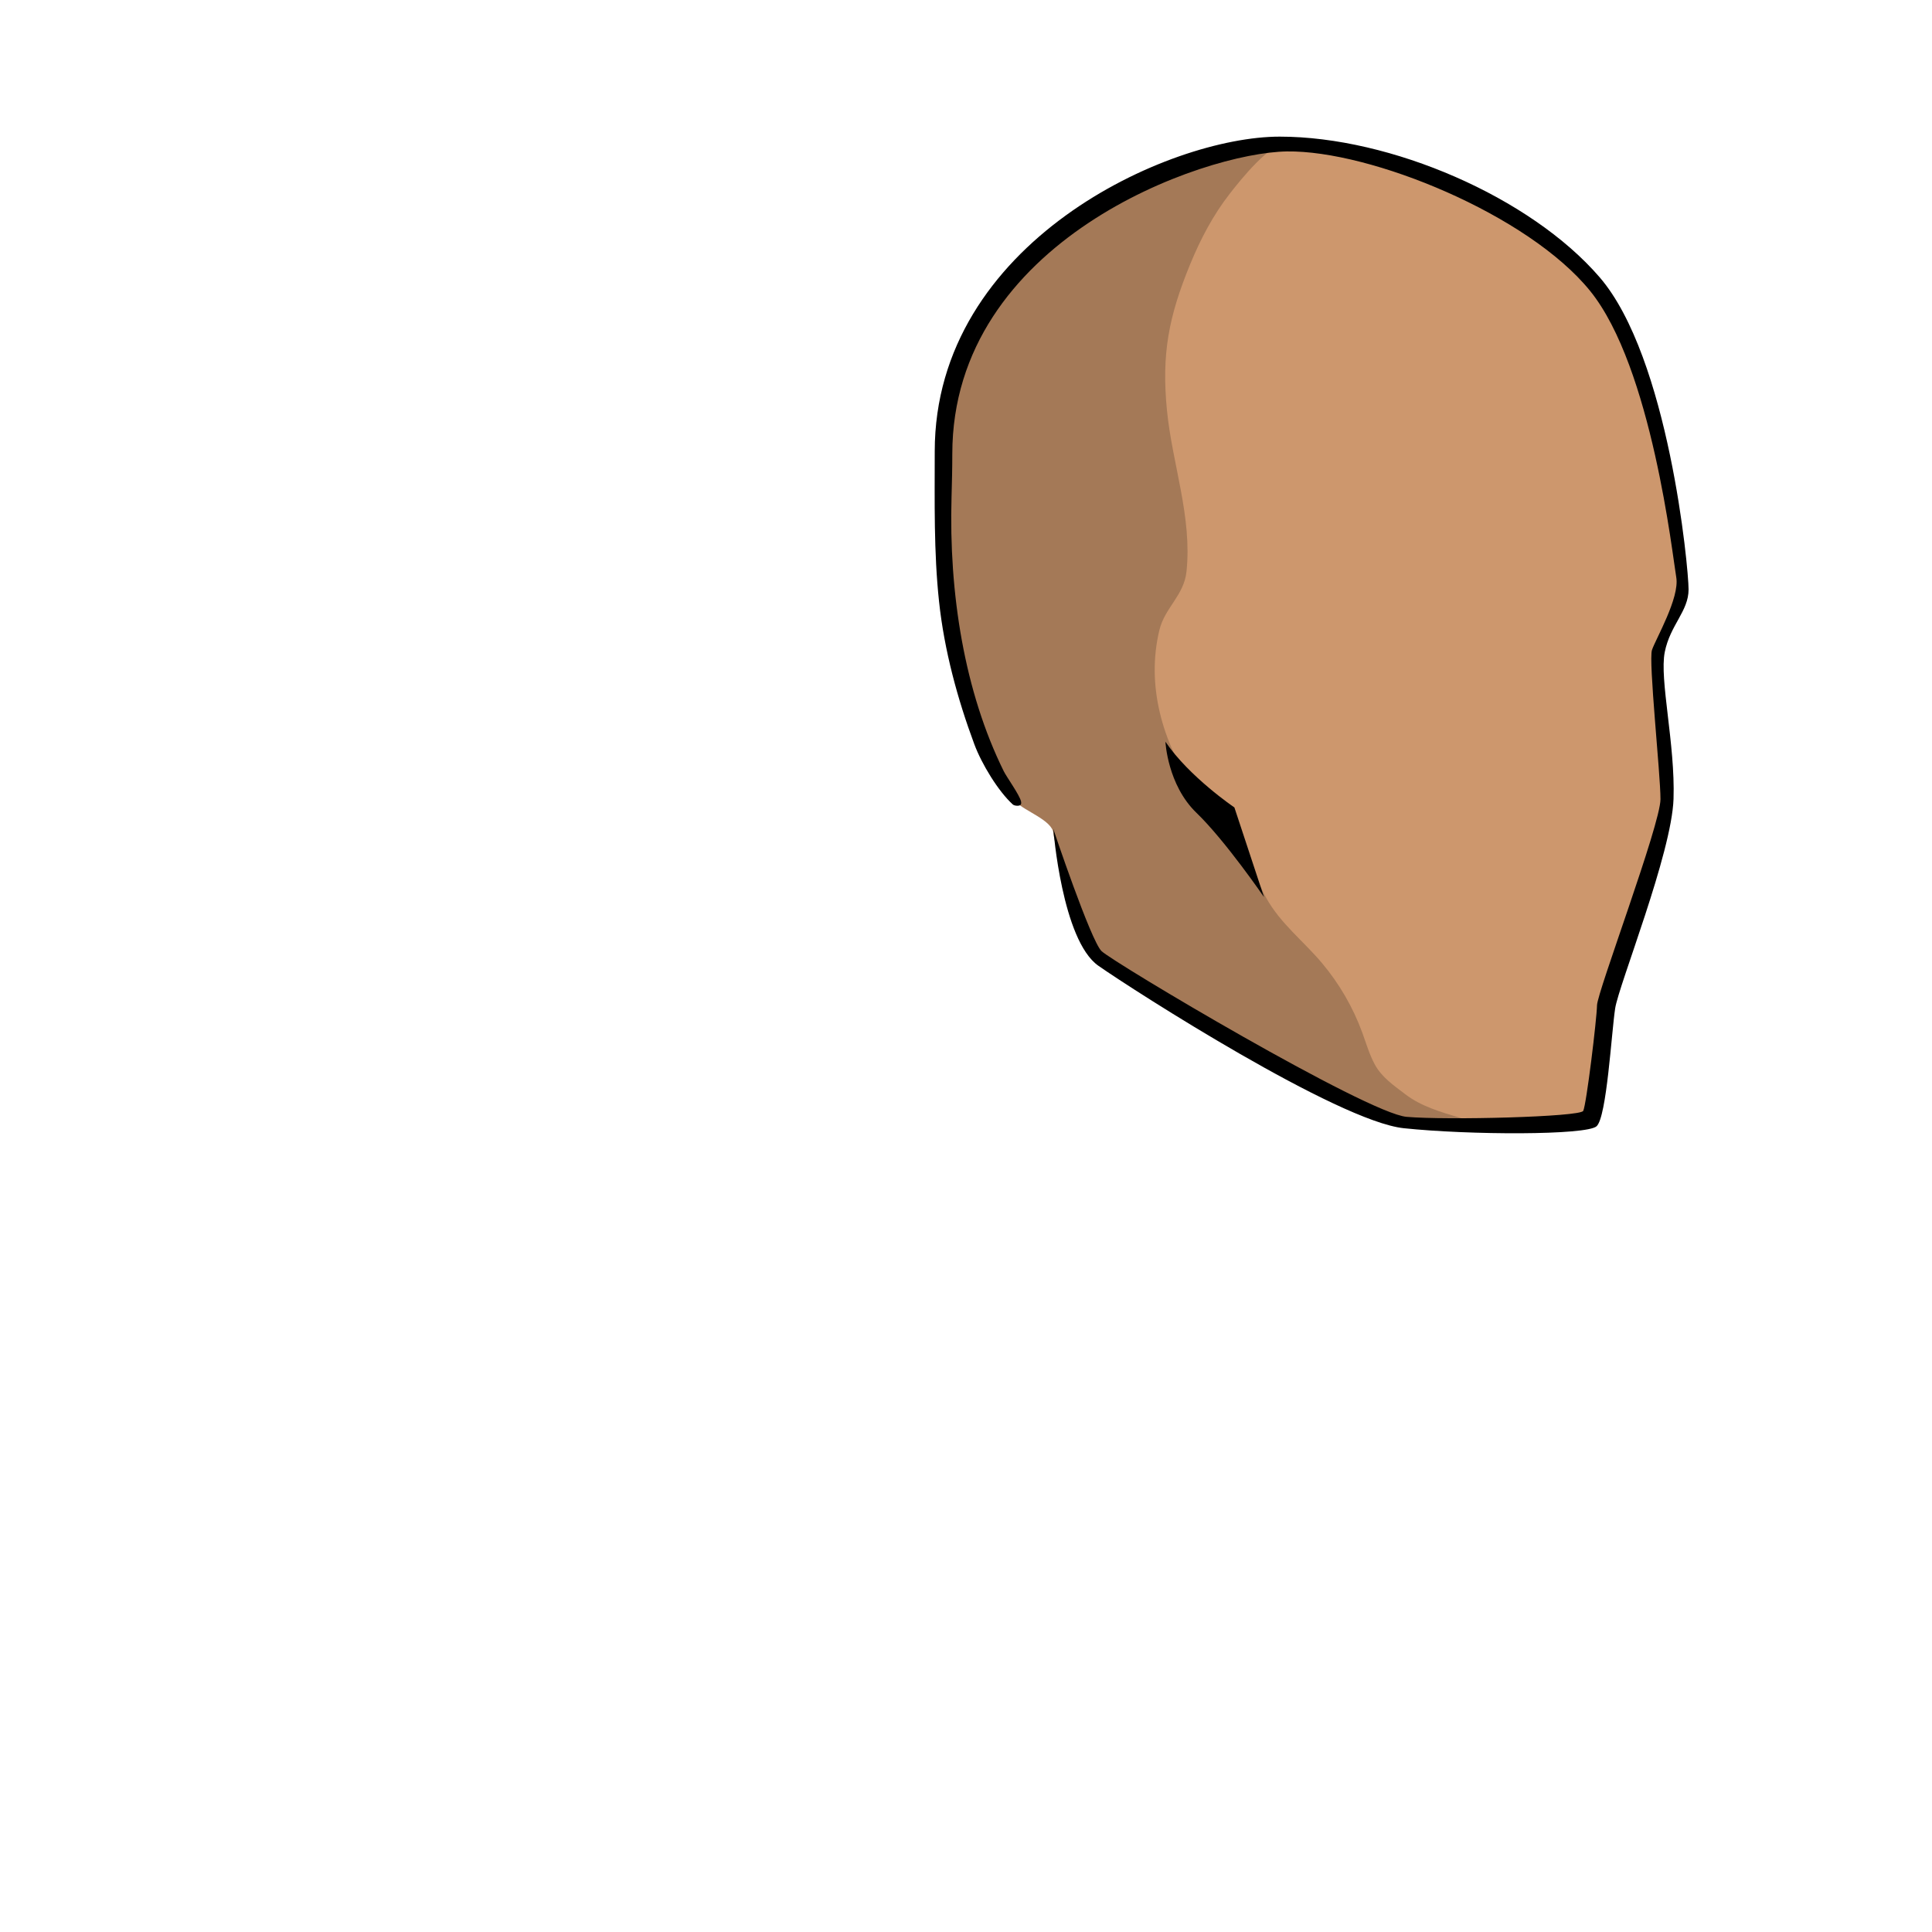
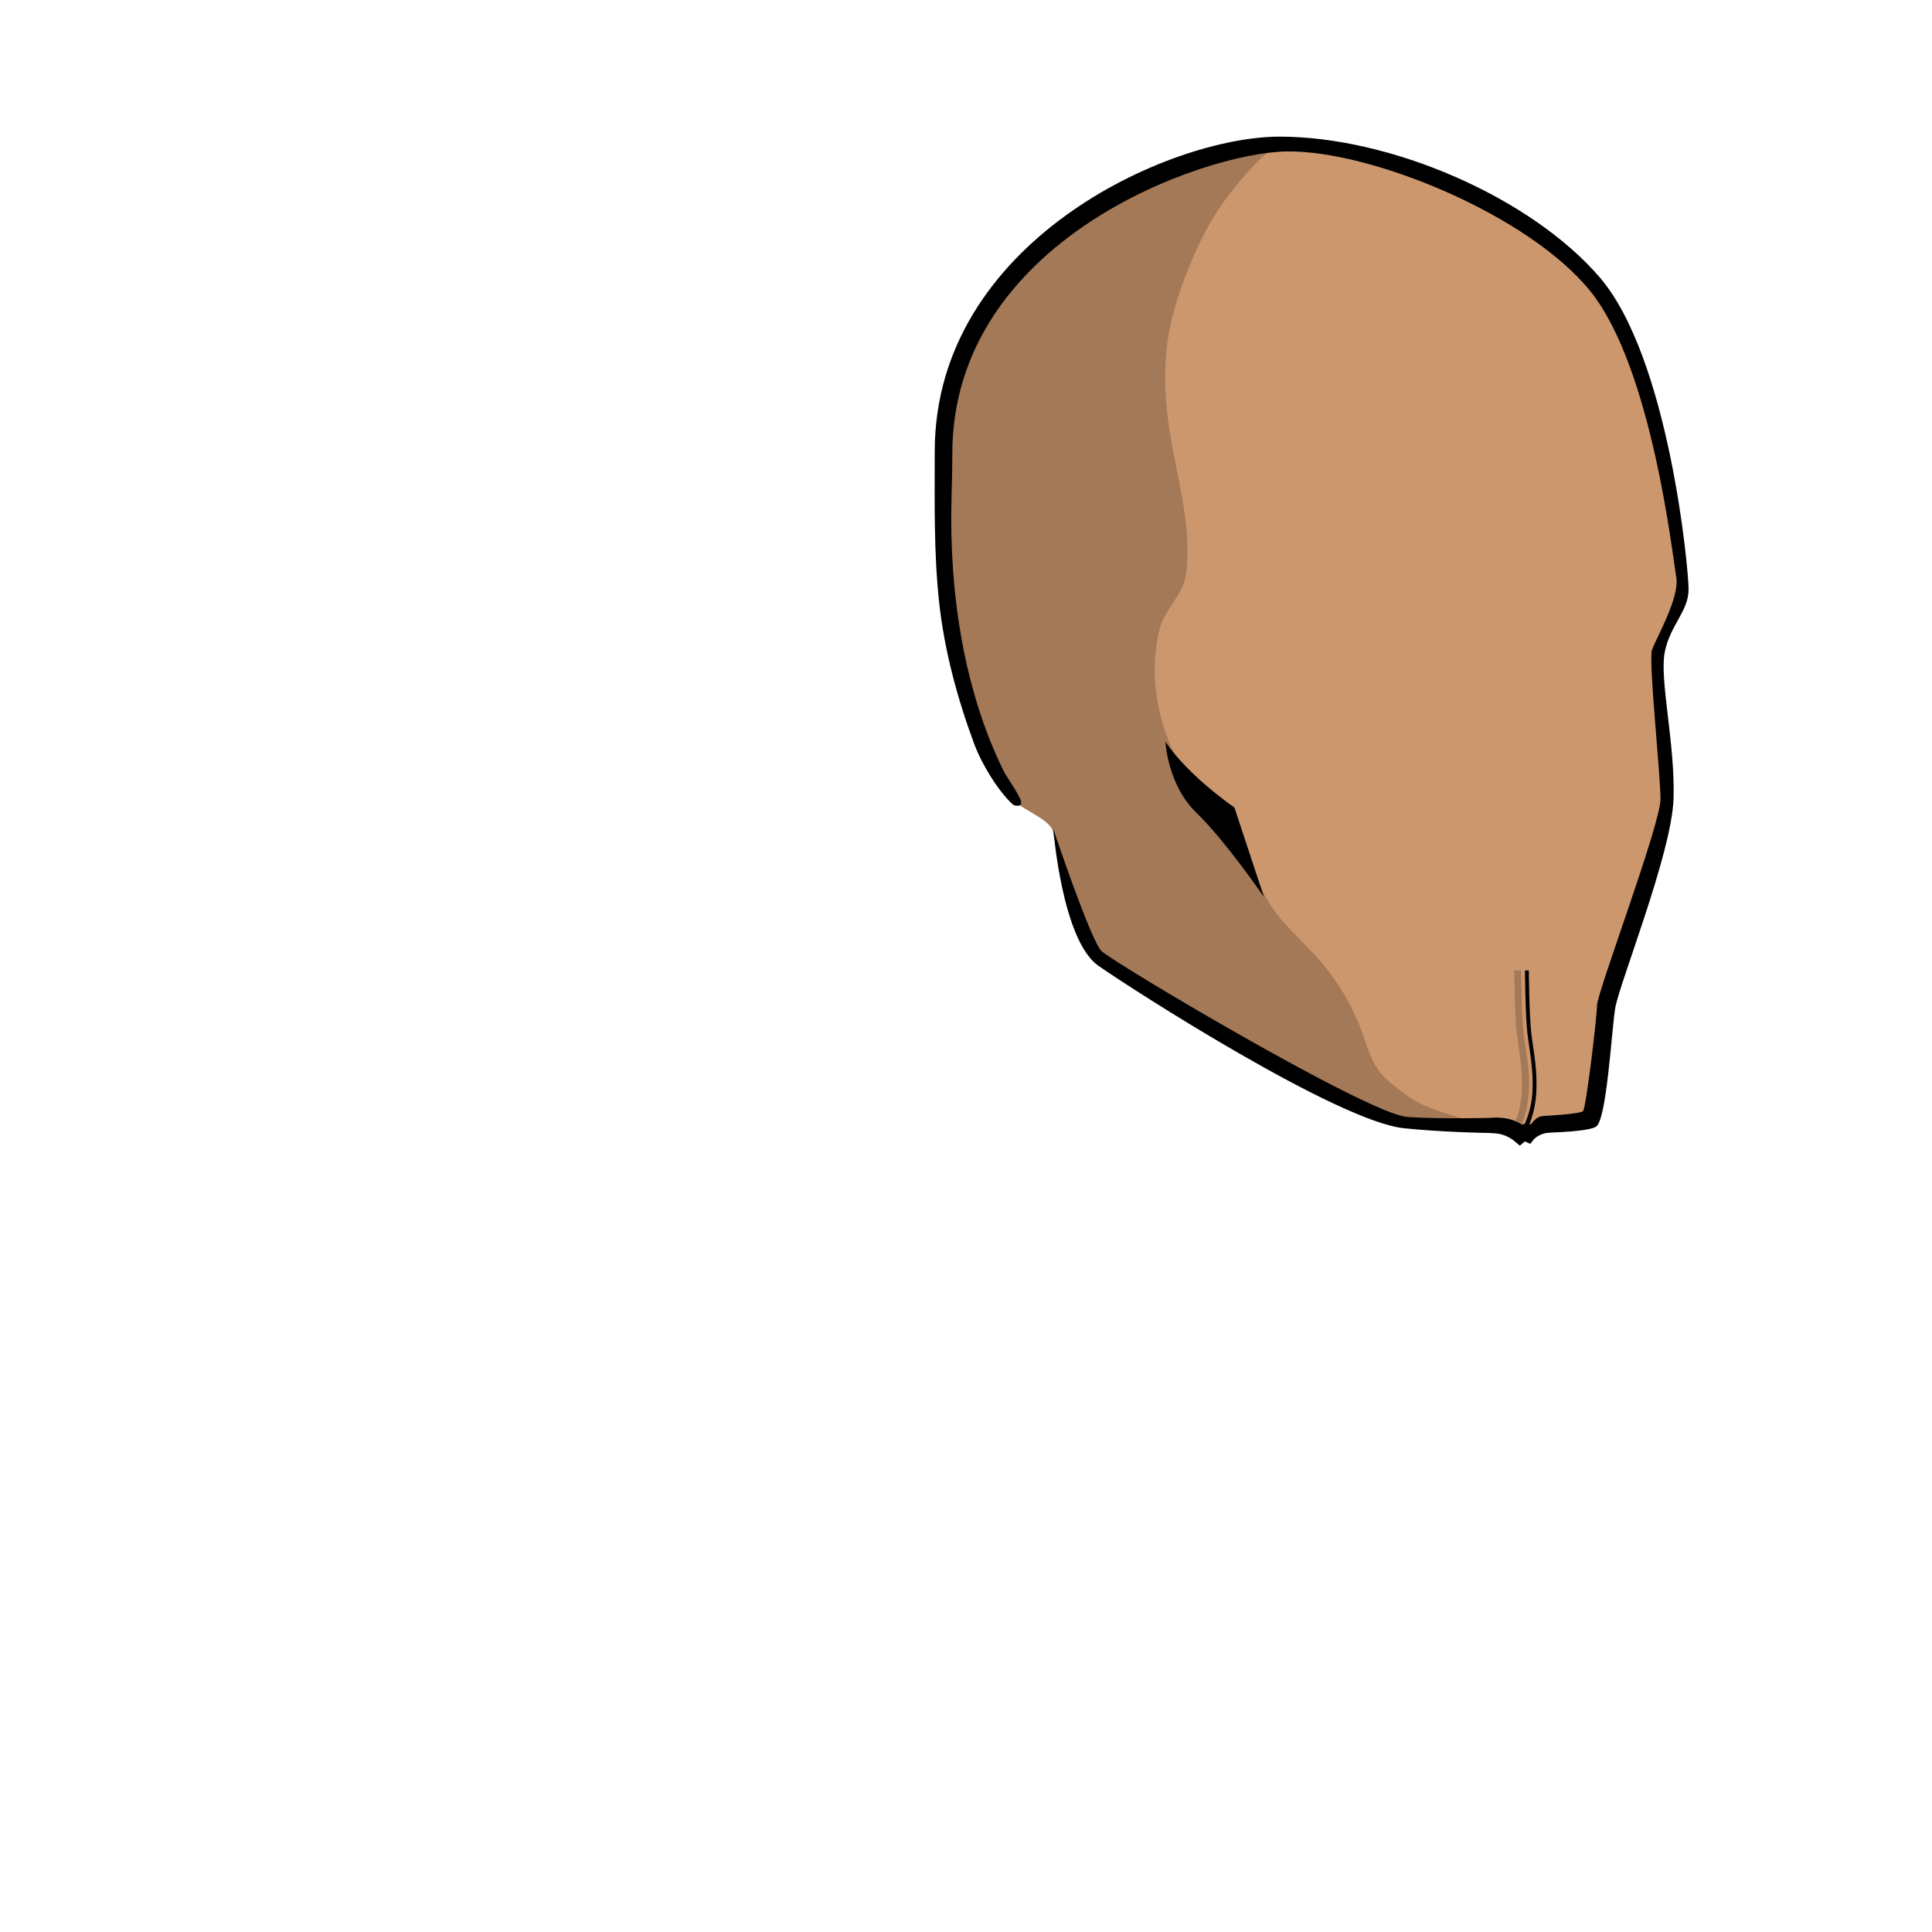
<svg xmlns="http://www.w3.org/2000/svg" version="1.1" id="svg159581" width="400" height="400" viewBox="0 0 400 400">
  <defs id="defs159585" />
  <g id="g159589">
    <path d="m 194.613,93.471 c 0,-41.473 46.459,-64.096 70.328,-64.096 22.769,0 51.496,12.611 65.4,28.709 7.371,8.535 11.869,24.485 14.345,36.363 2.871,13.772 3.828,25.636 3.828,27.589 0,2.105 -0.968,3.852 -2.091,5.875 -0.132,0.236 -0.265,0.481 -0.4,0.725 -0.269,0.956 -0.809,1.896 -1.111,2.729 -0.551,1.519 -0.783,3.1 -1.279,4.613 -0.536,2.171 0.017,3.828 0,5.211 0,-0.263 -0.083,-0.528 -0.203,-0.795 0.145,2.372 0.463,5.097 0.807,8.039 0.631,5.361 1.344,11.439 1.16,16.935 -0.251,7.524 -5.304,22.767 -8.808,32.852 -1.749,5.031 -3.012,8.665 -3.267,10.308 -0.212,1.379 -0.44,3.713 -0.703,6.417 -0.515,5.287 -1.585,16.287 -2.832,17.404 -1.129,1.004 -15.085,1.932 -26.608,1.475 -3.279,-0.129 -6.327,-0.376 -9.056,-0.733 -3.255,-0.425 -12.893,-4.075 -19.131,-7.363 0,0 -47.484,-26.903 -48.78,-28.524 -1.297,-1.62 -7.941,-21.879 -8.104,-24.633 -0.161,-2.755 -6.213,-4.741 -7.651,-6.495 -1.436,-1.755 -15.2,-22.656 -15.2,-50.876 0,-17.664 -0.647,-21.729 -0.647,-21.729" style="fill:#cd976d;fill-opacity:1;fill-rule:nonzero;stroke:none;stroke-width:1.333" id="path160653" />
    <path d="m 344.666,135.021 c 1.131,-5.651 4.935,-8.464 4.935,-12.984 0,-4.521 -4.124,-48.088 -18.439,-64.663 -14.315,-16.575 -43.241,-29.085 -66.22,-29.085 -22.979,0 -71.415,21.861 -71.415,65.181 0,10.383 -0.212,20.795 0.9,31.135 1.076,10.021 3.791,20.059 7.303,29.499 1.513,4.065 4.931,9.7 7.963,12.455 0.308,0.28 1.244,0.376 1.565,0.108 0.212,-0.176 0.189,-0.483 0.135,-0.74 -0.276,-1.307 -2.977,-5.041 -3.576,-6.253 -8.145,-16.48 -11.384,-36.801 -10.812,-56.753 0.085,-2.969 0.159,-5.953 0.159,-8.929 0,-44.2 51.941,-62.388 69.271,-62.64 17.328,-0.251 49.975,13.059 62.783,28.881 12.808,15.821 17.077,54.997 17.831,59.267 0.753,4.269 -4.269,12.808 -5.023,15.068 -0.753,2.26 1.759,25.616 1.759,30.889 0,5.275 -13.101,39.931 -13.141,42.693 -0.041,2.763 -2.199,20.593 -2.856,21.848 -0.657,1.256 -28.307,1.959 -36.564,1.233 -8.259,-0.724 -60.92,-32.071 -63.18,-34.331 -2.26,-2.26 -9.961,-25.231 -9.961,-25.231 0.055,0.255 -0.051,-0.261 0,0 0,0 1.789,23.005 9.323,28.28 7.535,5.273 49.608,32.203 63.233,33.636 13.624,1.433 37.795,1.481 39.911,-0.401 2.117,-1.884 3.096,-19.515 3.853,-24.411 0.757,-4.897 11.707,-32.068 12.083,-43.368 0.377,-11.301 -2.948,-24.733 -1.817,-30.384" style="fill:#000000;fill-opacity:1;fill-rule:nonzero;stroke:none;stroke-width:1.333" id="path160657" />
    <path d="m 241.29,153.568 c 0,0 0.421,8.928 6.413,14.705 5.991,5.776 13.997,17.459 13.997,17.459 l -6.133,-18.56 c 0,0 -9.356,-6.329 -14.277,-13.604" style="fill:#000000;fill-opacity:1;fill-rule:nonzero;stroke:none;stroke-width:1.333" id="path160661" />
    <path d="m 303.181,233.824 c 1.613,0.064 3.273,0.099 4.937,0.112 0.063,0 0.125,0 0.188,0 1.652,0.011 3.307,0 4.927,-0.031 -3.084,-1.552 -8.268,-1.665 -10.969,-2.481 -3.937,-1.191 -8.015,-2.344 -11.289,-4.855 -2.38,-1.824 -4.888,-3.493 -6.353,-6.209 -1.119,-2.075 -1.771,-4.361 -2.58,-6.573 -1.919,-5.248 -4.769,-10.153 -8.367,-14.427 -3.843,-4.565 -8.584,-8.159 -11.533,-13.483 -2.171,-3.917 -3.289,-8.345 -5.588,-12.196 -2.432,-4.072 -6.651,-6.5 -9.34,-10.429 -6.565,-9.595 -9.941,-21.375 -7.168,-32.828 1.113,-4.6 5.077,-7.133 5.603,-12.071 1.203,-11.295 -2.944,-22.303 -4.037,-33.345 -1.156,-11.661 0.341,-19.445 4.795,-30.291 2.127,-5.177 4.757,-10.199 8.211,-14.624 2.087,-2.676 8.487,-10.804 12.312,-10.685 -0.667,-0.021 -1.329,-0.033 -1.987,-0.033 -0.895,0 -1.788,0.045 -2.681,0.096 -0.644,0.041 -1.295,0.091 -1.963,0.161 -0.051,0.005 -0.1,0.011 -0.151,0.016 -4.82,0.519 -10.247,1.788 -15.859,3.772 -0.457,0.164 -0.912,0.331 -1.365,0.501 -0.405,0.151 -0.812,0.304 -1.22,0.463 -0.692,0.271 -1.379,0.552 -2.061,0.836 -21.973,9.188 -45.028,29.035 -45.028,58.251 0,0 0.647,4.065 0.647,21.729 0,28.219 13.764,49.121 15.2,50.876 1.436,1.753 7.488,3.74 7.651,6.495 0.163,2.755 6.807,23.013 8.103,24.633 1.297,1.621 48.781,28.523 48.781,28.523 1.16,0.612 2.439,1.236 3.771,1.851 l 0.499,-0.545 c 4.624,2.439 8.768,4.353 11.931,5.356 0.117,0.035 0.239,0.073 0.352,0.105 0.164,0.049 0.316,0.087 0.475,0.132 0.412,0.112 0.791,0.207 1.135,0.283 0.335,0.071 0.669,0.143 0.968,0.183 2.048,0.267 4.275,0.473 6.643,0.613 0.789,0.048 1.595,0.088 2.415,0.12 z" style="opacity:0.2;fill:#000000;fill-opacity:1;fill-rule:nonzero;stroke:none;stroke-width:1.333" id="path160671" />
  </g>
+   <g id="layer5">
+     <path style="fill:#cd976d;fill-opacity:1;stroke:none;stroke-width:1px;stroke-linecap:butt;stroke-linejoin:miter;stroke-opacity:1" d="m 308.882,232.22 7.78,-4.703 2.981,3.605 c 0,0 -3.541,4.64 -4.557,4.47 -1.017,-0.169 -6.203,-3.373 -6.203,-3.373 z" id="path1898" />
+     <path style="color:#000000;fill:#000000;-inkscape-stroke:none" d="m 316.529,200.916 -0.801,0.006 c 0,0 0.059,9.196 0.514,13.059 0.45,3.822 1.339,7.644 1.002,12.545 -0.334,4.845 -2.839,8.715 -2.839,8.715 l 1.047,0.111 c 0,0 2.241,-3.69 2.591,-8.771 0.346,-5.025 -0.563,-8.932 -1.006,-12.693 -0.438,-3.721 -0.508,-12.971 -0.508,-12.971 z" id="path1738" />
+     <path style="color:#000000;fill:#000000;fill-opacity:0.2;-inkscape-stroke:none" d="m 313.525,200.922 c 0,0 0.059,9.196 0.514,13.059 0.45,3.822 1.339,7.644 1.002,12.545 -0.334,4.845 -2.779,8.955 -2.779,8.955 l 1.706,-0.189 c 0,0 2.181,-3.75 2.531,-8.831 0.346,-5.025 -0.623,-8.932 -1.066,-12.693 -0.438,-3.721 -0.508,-12.851 -0.508,-12.851 z" id="path1894" />
+     <path style="color:#000000;fill:#000000;-inkscape-stroke:none" d="m 319.63,231.052 c -1.33,0.04 -2.053,0.961 -2.644,1.684 -0.225,0.193 -0.463,-0.153 -0.768,-0.146 -0.153,-0.023 -0.706,0.036 -1.042,0.273 -1.714,-1.042 -3.433,-1.622 -6.326,-1.423 l 0.031,3.16 c 1.801,-0.041 3.596,0.754 4.654,1.645 l 1.131,0.951 1.037,-0.877 1.117,0.504 0.85,-1.051 c 1.031,-0.96 2.297,-1.195 3.056,-1.283 z" id="path1896" />
+   </g>
</svg>
